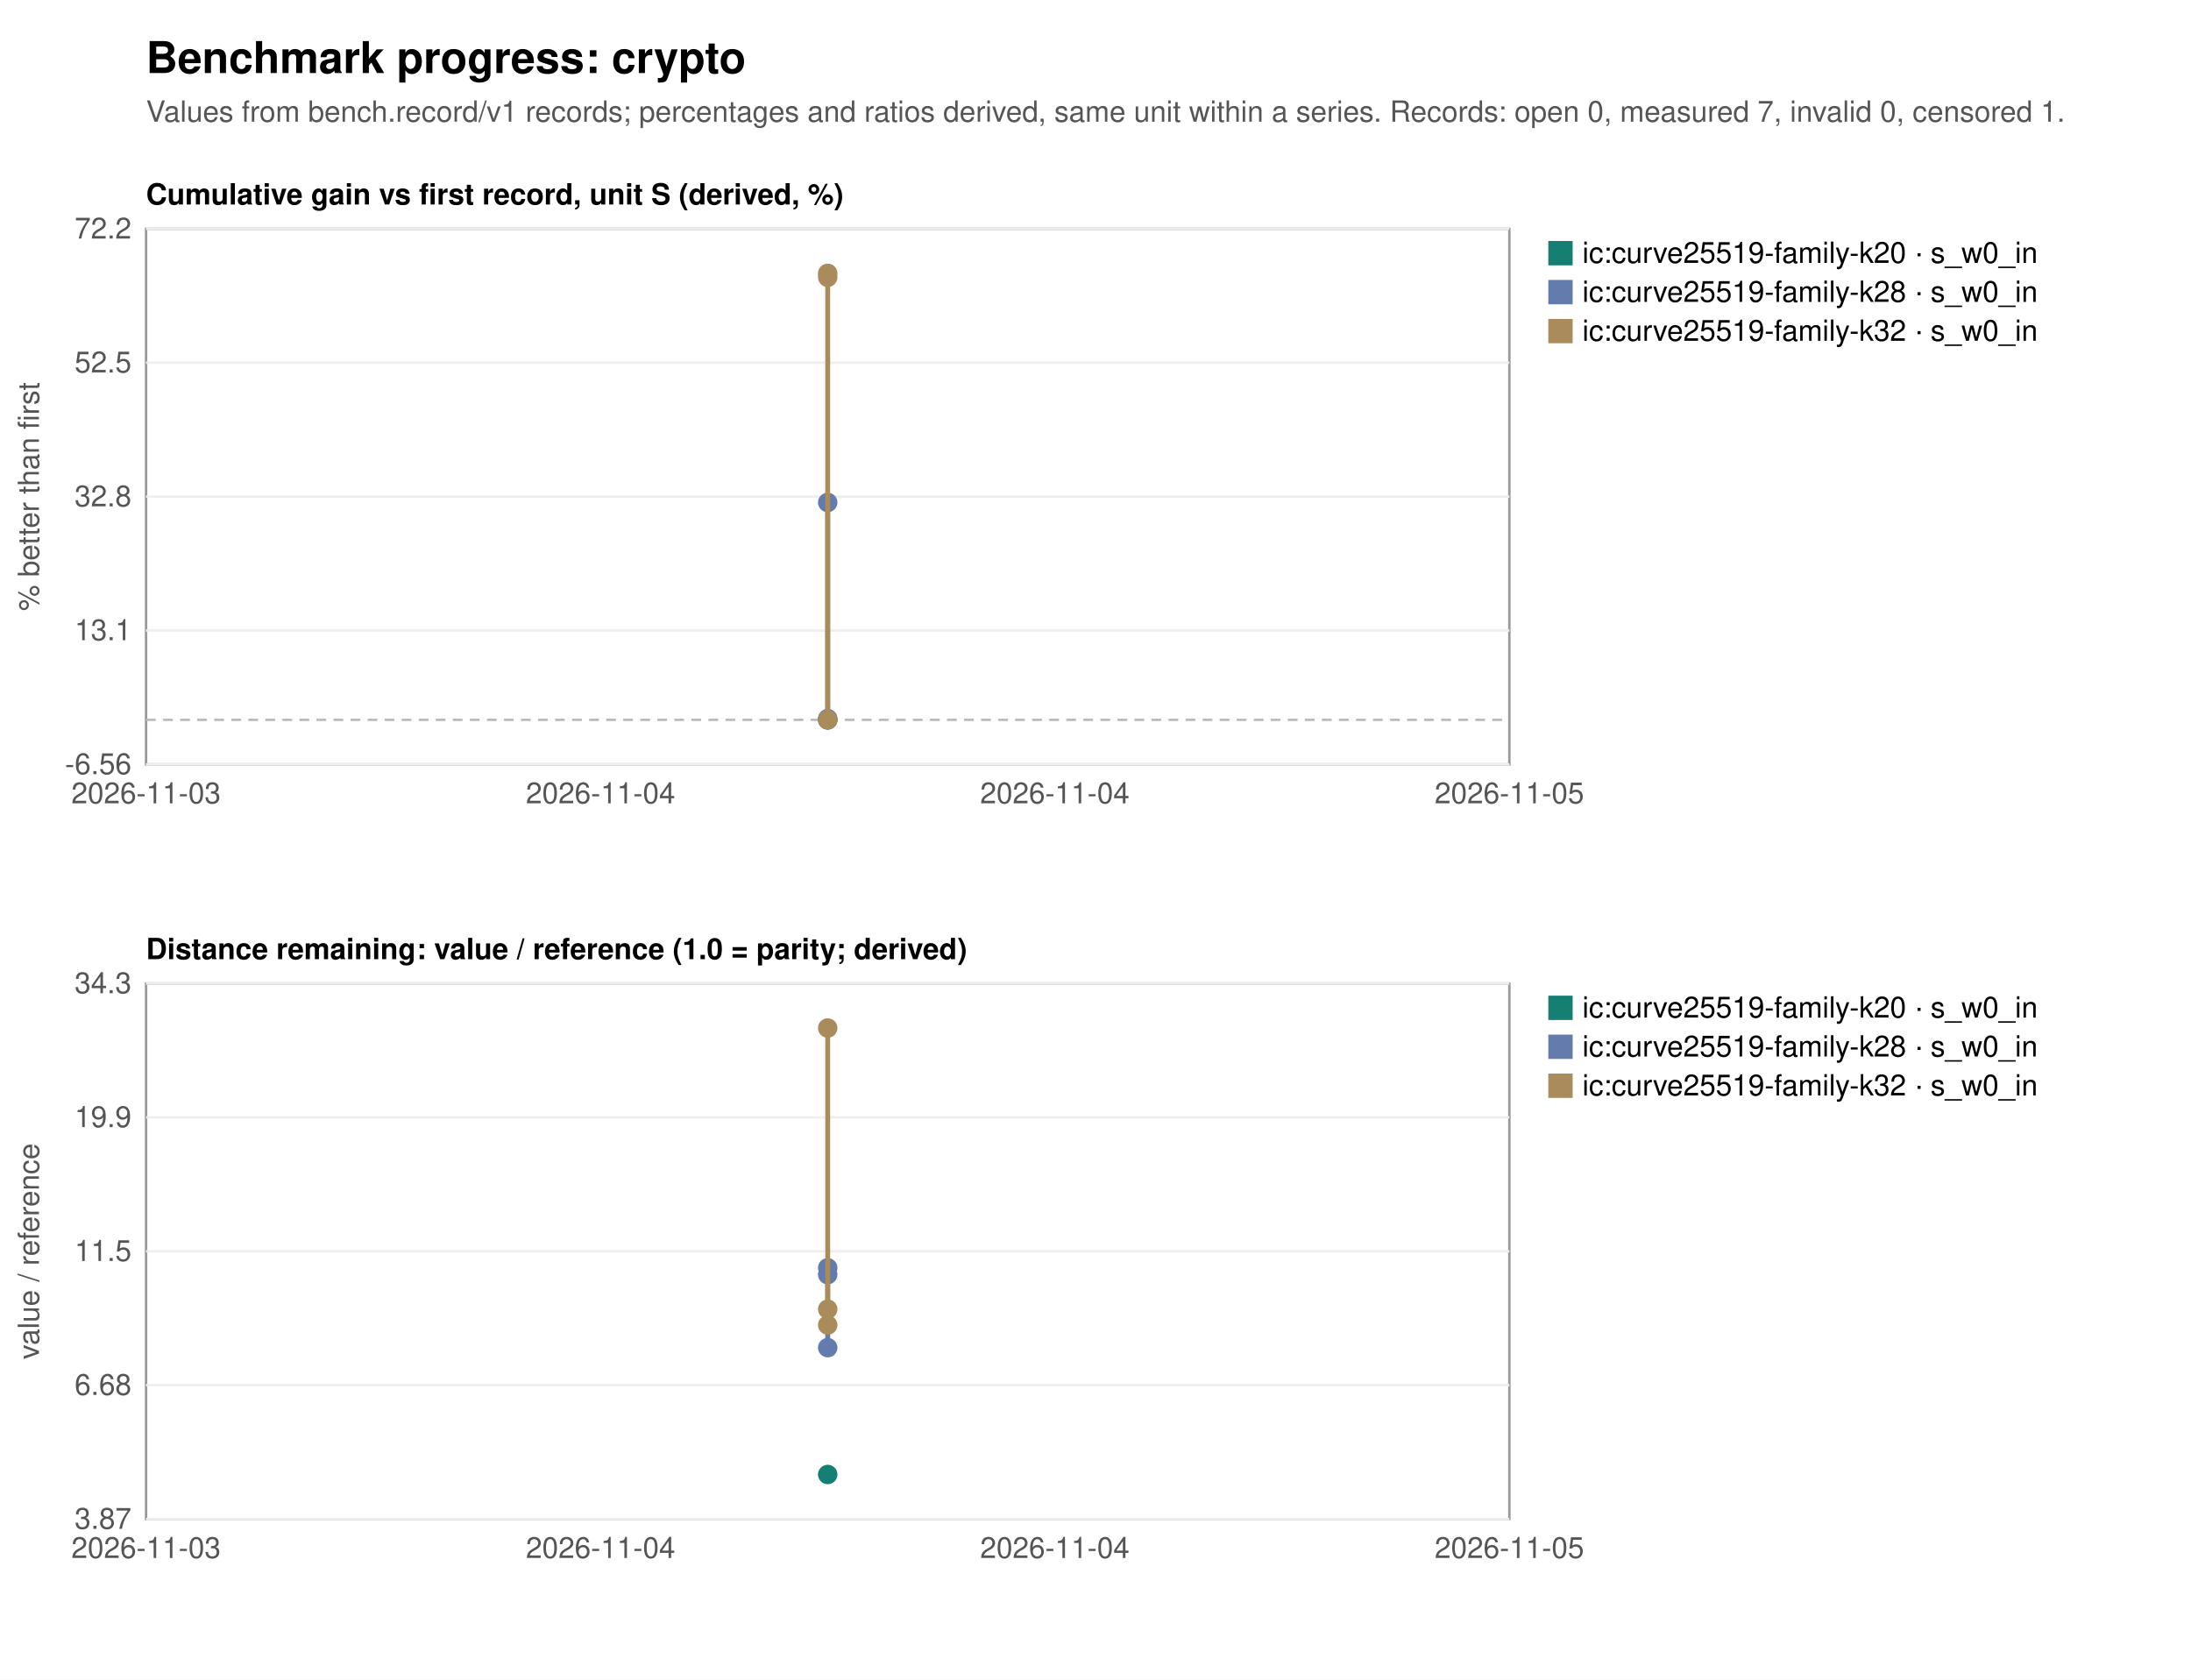
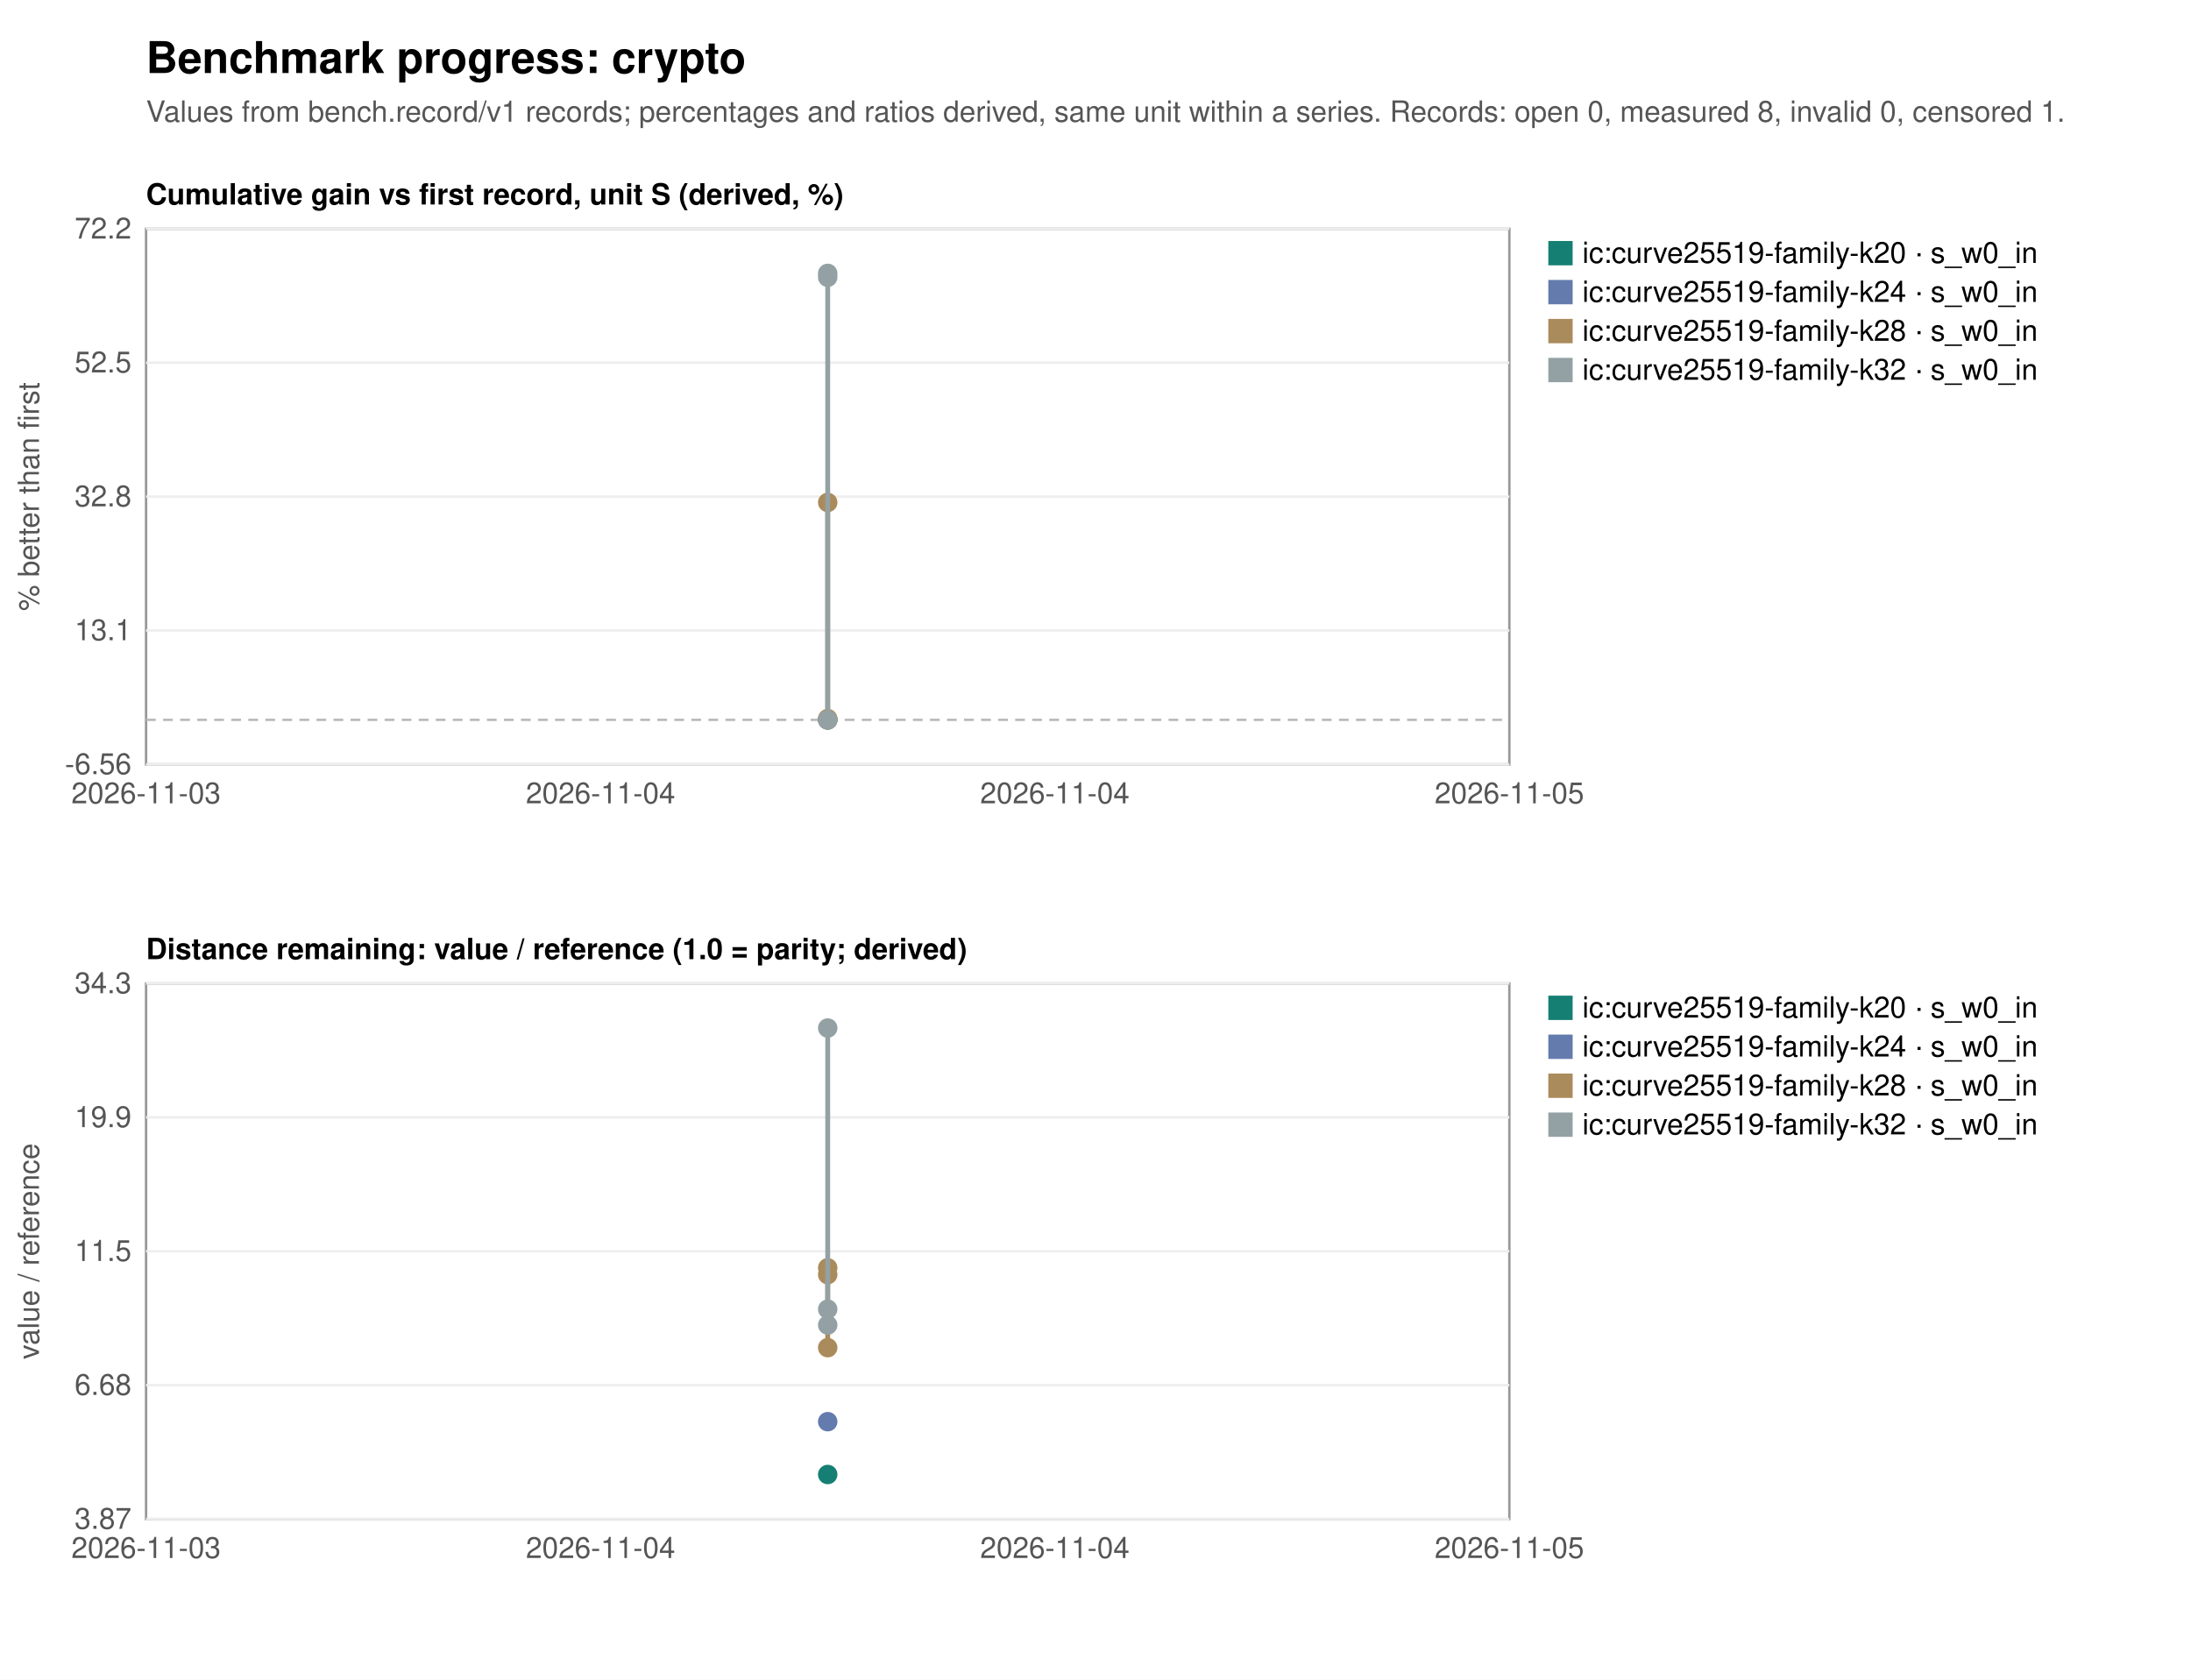
<svg xmlns="http://www.w3.org/2000/svg" width="900" height="690" viewBox="0 0 900 690" font-family="Helvetica, Arial, sans-serif" font-size="12">
  <rect width="900" height="690" fill="white" />
  <text x="60" y="30" font-size="18" font-weight="bold">Benchmark progress: crypto</text>
-   <text x="60" y="50" fill="#555">Values from bench.record/v1 records; percentages and ratios derived, same unit within a series. Records: open 0, measured 7, invalid 0, censored 1.</text>
+   <text x="60" y="50" fill="#555">Values from bench.record/v1 records; percentages and ratios derived, same unit within a series. Records: open 0, measured 8, invalid 0, censored 1.</text>
  <text x="60" y="84" font-weight="bold">Cumulative gain vs first record, unit S (derived, %)</text>
  <rect x="60" y="94" width="560" height="220" fill="none" stroke="#999" />
  <line x1="60" y1="314.0" x2="620" y2="314.0" stroke="#eee" />
  <text x="54" y="318.0" text-anchor="end" fill="#555">-6.56</text>
  <line x1="60" y1="259.0" x2="620" y2="259.0" stroke="#eee" />
  <text x="54" y="263.0" text-anchor="end" fill="#555">13.1</text>
  <line x1="60" y1="204.0" x2="620" y2="204.0" stroke="#eee" />
  <text x="54" y="208.0" text-anchor="end" fill="#555">32.8</text>
  <line x1="60" y1="149.0" x2="620" y2="149.0" stroke="#eee" />
  <text x="54" y="153.0" text-anchor="end" fill="#555">52.5</text>
  <line x1="60" y1="94.0" x2="620" y2="94.0" stroke="#eee" />
  <text x="54" y="98.0" text-anchor="end" fill="#555">72.2</text>
  <text x="60.0" y="330" text-anchor="middle" fill="#555">2026-11-03</text>
  <text x="246.7" y="330" text-anchor="middle" fill="#555">2026-11-04</text>
  <text x="433.3" y="330" text-anchor="middle" fill="#555">2026-11-04</text>
  <text x="620.0" y="330" text-anchor="middle" fill="#555">2026-11-05</text>
  <line x1="60" y1="295.7" x2="620" y2="295.7" stroke="#bbb" stroke-dasharray="4 3" />
  <text transform="translate(16,204.0) rotate(-90)" text-anchor="middle" fill="#555">% better than first</text>
  <circle cx="340.0" cy="295.7" r="4" fill="#167f73" />
  <rect x="636" y="99" width="10" height="10" fill="#167f73" />
  <text x="650" y="108">ic:curve25519-family-k20 · s_w0_in</text>
-   <polyline fill="none" stroke="#637bad" stroke-width="2" points="340.0,295.7 340.0,295.2 340.0,206.4" />
  <circle cx="340.0" cy="295.7" r="4" fill="#637bad" />
-   <circle cx="340.0" cy="295.2" r="4" fill="#637bad" />
-   <circle cx="340.0" cy="206.4" r="4" fill="#637bad" />
  <rect x="636" y="115" width="10" height="10" fill="#637bad" />
-   <text x="650" y="124">ic:curve25519-family-k28 · s_w0_in</text>
-   <polyline fill="none" stroke="#aa8b5b" stroke-width="2" points="340.0,295.7 340.0,112.3 340.0,113.9" />
+   <text x="650" y="124">ic:curve25519-family-k24 · s_w0_in</text>
+   <polyline fill="none" stroke="#aa8b5b" stroke-width="2" points="340.0,295.7 340.0,295.2 340.0,206.4" />
  <circle cx="340.0" cy="295.7" r="4" fill="#aa8b5b" />
-   <circle cx="340.0" cy="112.3" r="4" fill="#aa8b5b" />
-   <circle cx="340.0" cy="113.9" r="4" fill="#aa8b5b" />
+   <circle cx="340.0" cy="295.2" r="4" fill="#aa8b5b" />
+   <circle cx="340.0" cy="206.4" r="4" fill="#aa8b5b" />
  <rect x="636" y="131" width="10" height="10" fill="#aa8b5b" />
-   <text x="650" y="140">ic:curve25519-family-k32 · s_w0_in</text>
+   <text x="650" y="140">ic:curve25519-family-k28 · s_w0_in</text>
+   <polyline fill="none" stroke="#93a1a4" stroke-width="2" points="340.0,295.7 340.0,112.3 340.0,113.9" />
+   <circle cx="340.0" cy="295.7" r="4" fill="#93a1a4" />
+   <circle cx="340.0" cy="112.3" r="4" fill="#93a1a4" />
+   <circle cx="340.0" cy="113.9" r="4" fill="#93a1a4" />
+   <rect x="636" y="147" width="10" height="10" fill="#93a1a4" />
+   <text x="650" y="156">ic:curve25519-family-k32 · s_w0_in</text>
  <text x="60" y="394" font-weight="bold">Distance remaining: value / reference (1.0 = parity; derived)</text>
  <rect x="60" y="404" width="560" height="220" fill="none" stroke="#999" />
  <line x1="60" y1="624.0" x2="620" y2="624.0" stroke="#eee" />
  <text x="54" y="628.0" text-anchor="end" fill="#555">3.87</text>
  <line x1="60" y1="569.0" x2="620" y2="569.0" stroke="#eee" />
  <text x="54" y="573.0" text-anchor="end" fill="#555">6.68</text>
  <line x1="60" y1="514.0" x2="620" y2="514.0" stroke="#eee" />
  <text x="54" y="518.0" text-anchor="end" fill="#555">11.5</text>
  <line x1="60" y1="459.0" x2="620" y2="459.0" stroke="#eee" />
  <text x="54" y="463.0" text-anchor="end" fill="#555">19.9</text>
  <line x1="60" y1="404.0" x2="620" y2="404.0" stroke="#eee" />
  <text x="54" y="408.0" text-anchor="end" fill="#555">34.3</text>
  <text x="60.0" y="640" text-anchor="middle" fill="#555">2026-11-03</text>
  <text x="246.7" y="640" text-anchor="middle" fill="#555">2026-11-04</text>
  <text x="433.3" y="640" text-anchor="middle" fill="#555">2026-11-04</text>
  <text x="620.0" y="640" text-anchor="middle" fill="#555">2026-11-05</text>
  <text transform="translate(16,514.0) rotate(-90)" text-anchor="middle" fill="#555">value / reference</text>
  <circle cx="340.0" cy="605.7" r="4" fill="#167f73" />
  <rect x="636" y="409" width="10" height="10" fill="#167f73" />
  <text x="650" y="418">ic:curve25519-family-k20 · s_w0_in</text>
-   <polyline fill="none" stroke="#637bad" stroke-width="2" points="340.0,520.8 340.0,523.6 340.0,553.6" />
-   <circle cx="340.0" cy="520.8" r="4" fill="#637bad" />
-   <circle cx="340.0" cy="523.6" r="4" fill="#637bad" />
-   <circle cx="340.0" cy="553.6" r="4" fill="#637bad" />
+   <circle cx="340.0" cy="584.0" r="4" fill="#637bad" />
  <rect x="636" y="425" width="10" height="10" fill="#637bad" />
-   <text x="650" y="434">ic:curve25519-family-k28 · s_w0_in</text>
-   <polyline fill="none" stroke="#aa8b5b" stroke-width="2" points="340.0,422.3 340.0,537.8 340.0,544.3" />
-   <circle cx="340.0" cy="422.3" r="4" fill="#aa8b5b" />
-   <circle cx="340.0" cy="537.8" r="4" fill="#aa8b5b" />
-   <circle cx="340.0" cy="544.3" r="4" fill="#aa8b5b" />
+   <text x="650" y="434">ic:curve25519-family-k24 · s_w0_in</text>
+   <polyline fill="none" stroke="#aa8b5b" stroke-width="2" points="340.0,520.8 340.0,523.6 340.0,553.6" />
+   <circle cx="340.0" cy="520.8" r="4" fill="#aa8b5b" />
+   <circle cx="340.0" cy="523.6" r="4" fill="#aa8b5b" />
+   <circle cx="340.0" cy="553.6" r="4" fill="#aa8b5b" />
  <rect x="636" y="441" width="10" height="10" fill="#aa8b5b" />
-   <text x="650" y="450">ic:curve25519-family-k32 · s_w0_in</text>
+   <text x="650" y="450">ic:curve25519-family-k28 · s_w0_in</text>
+   <polyline fill="none" stroke="#93a1a4" stroke-width="2" points="340.0,422.3 340.0,537.8 340.0,544.3" />
+   <circle cx="340.0" cy="422.3" r="4" fill="#93a1a4" />
+   <circle cx="340.0" cy="537.8" r="4" fill="#93a1a4" />
+   <circle cx="340.0" cy="544.3" r="4" fill="#93a1a4" />
+   <rect x="636" y="457" width="10" height="10" fill="#93a1a4" />
+   <text x="650" y="466">ic:curve25519-family-k32 · s_w0_in</text>
</svg>
